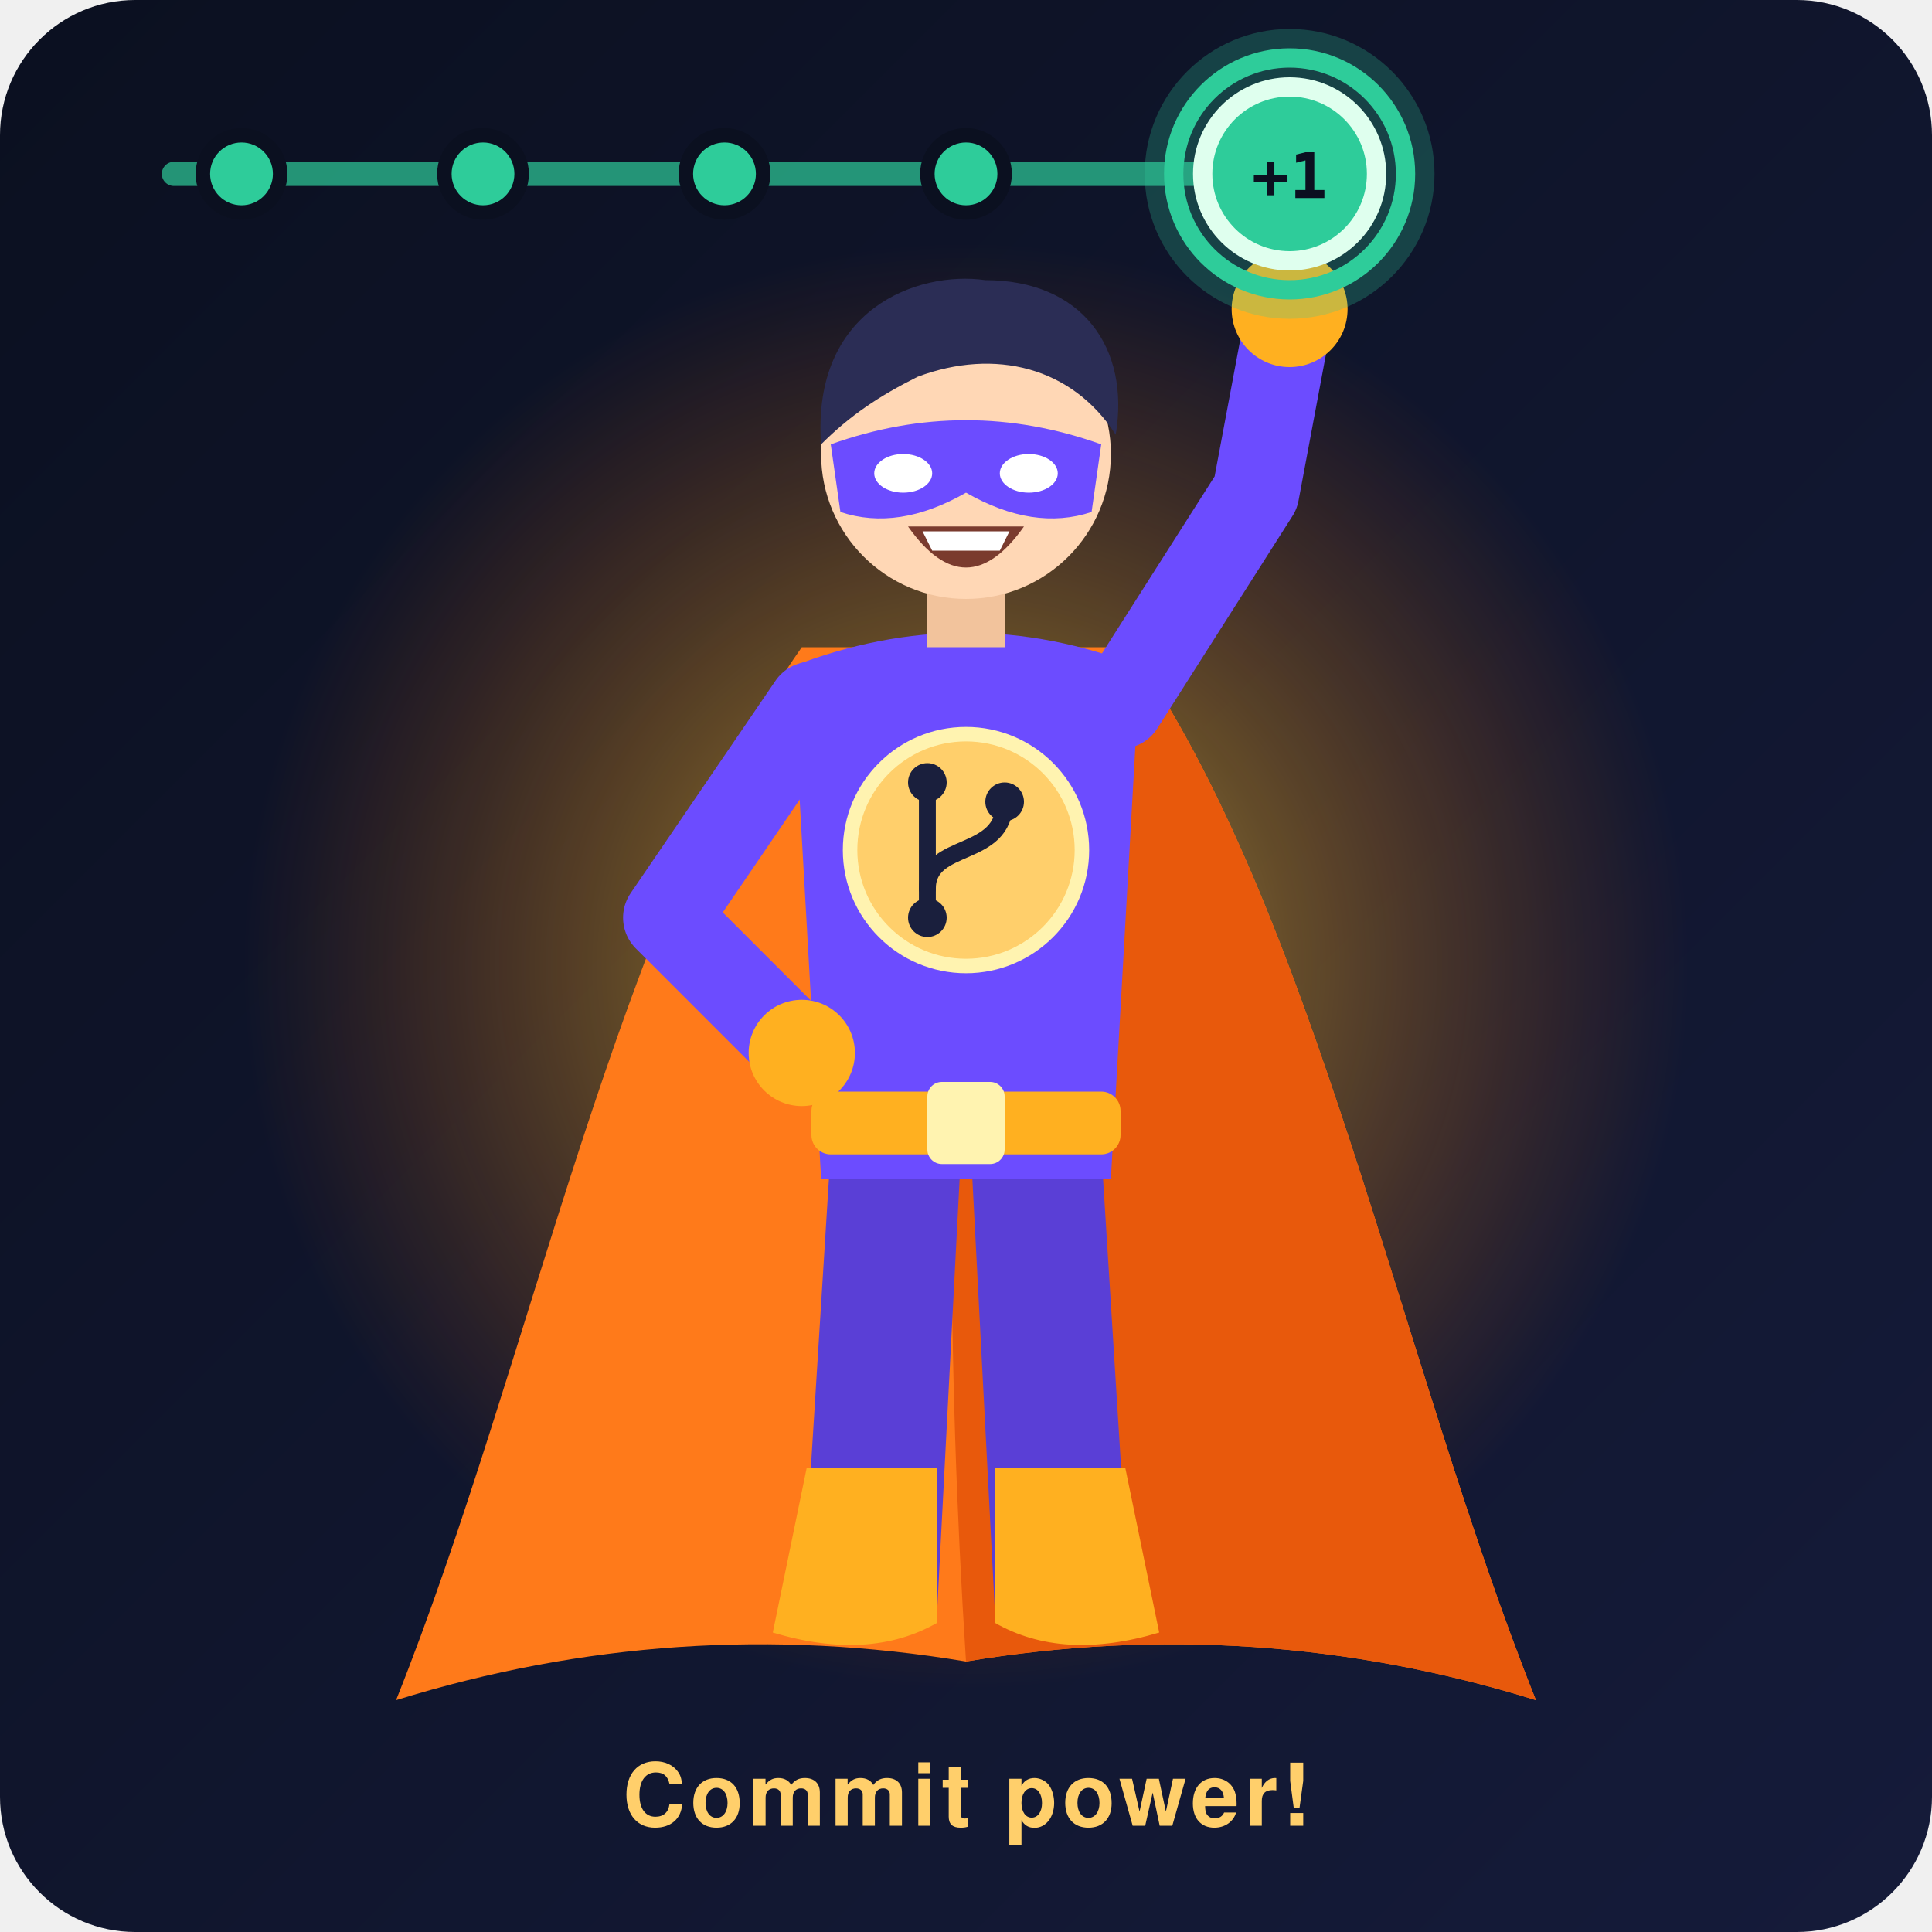
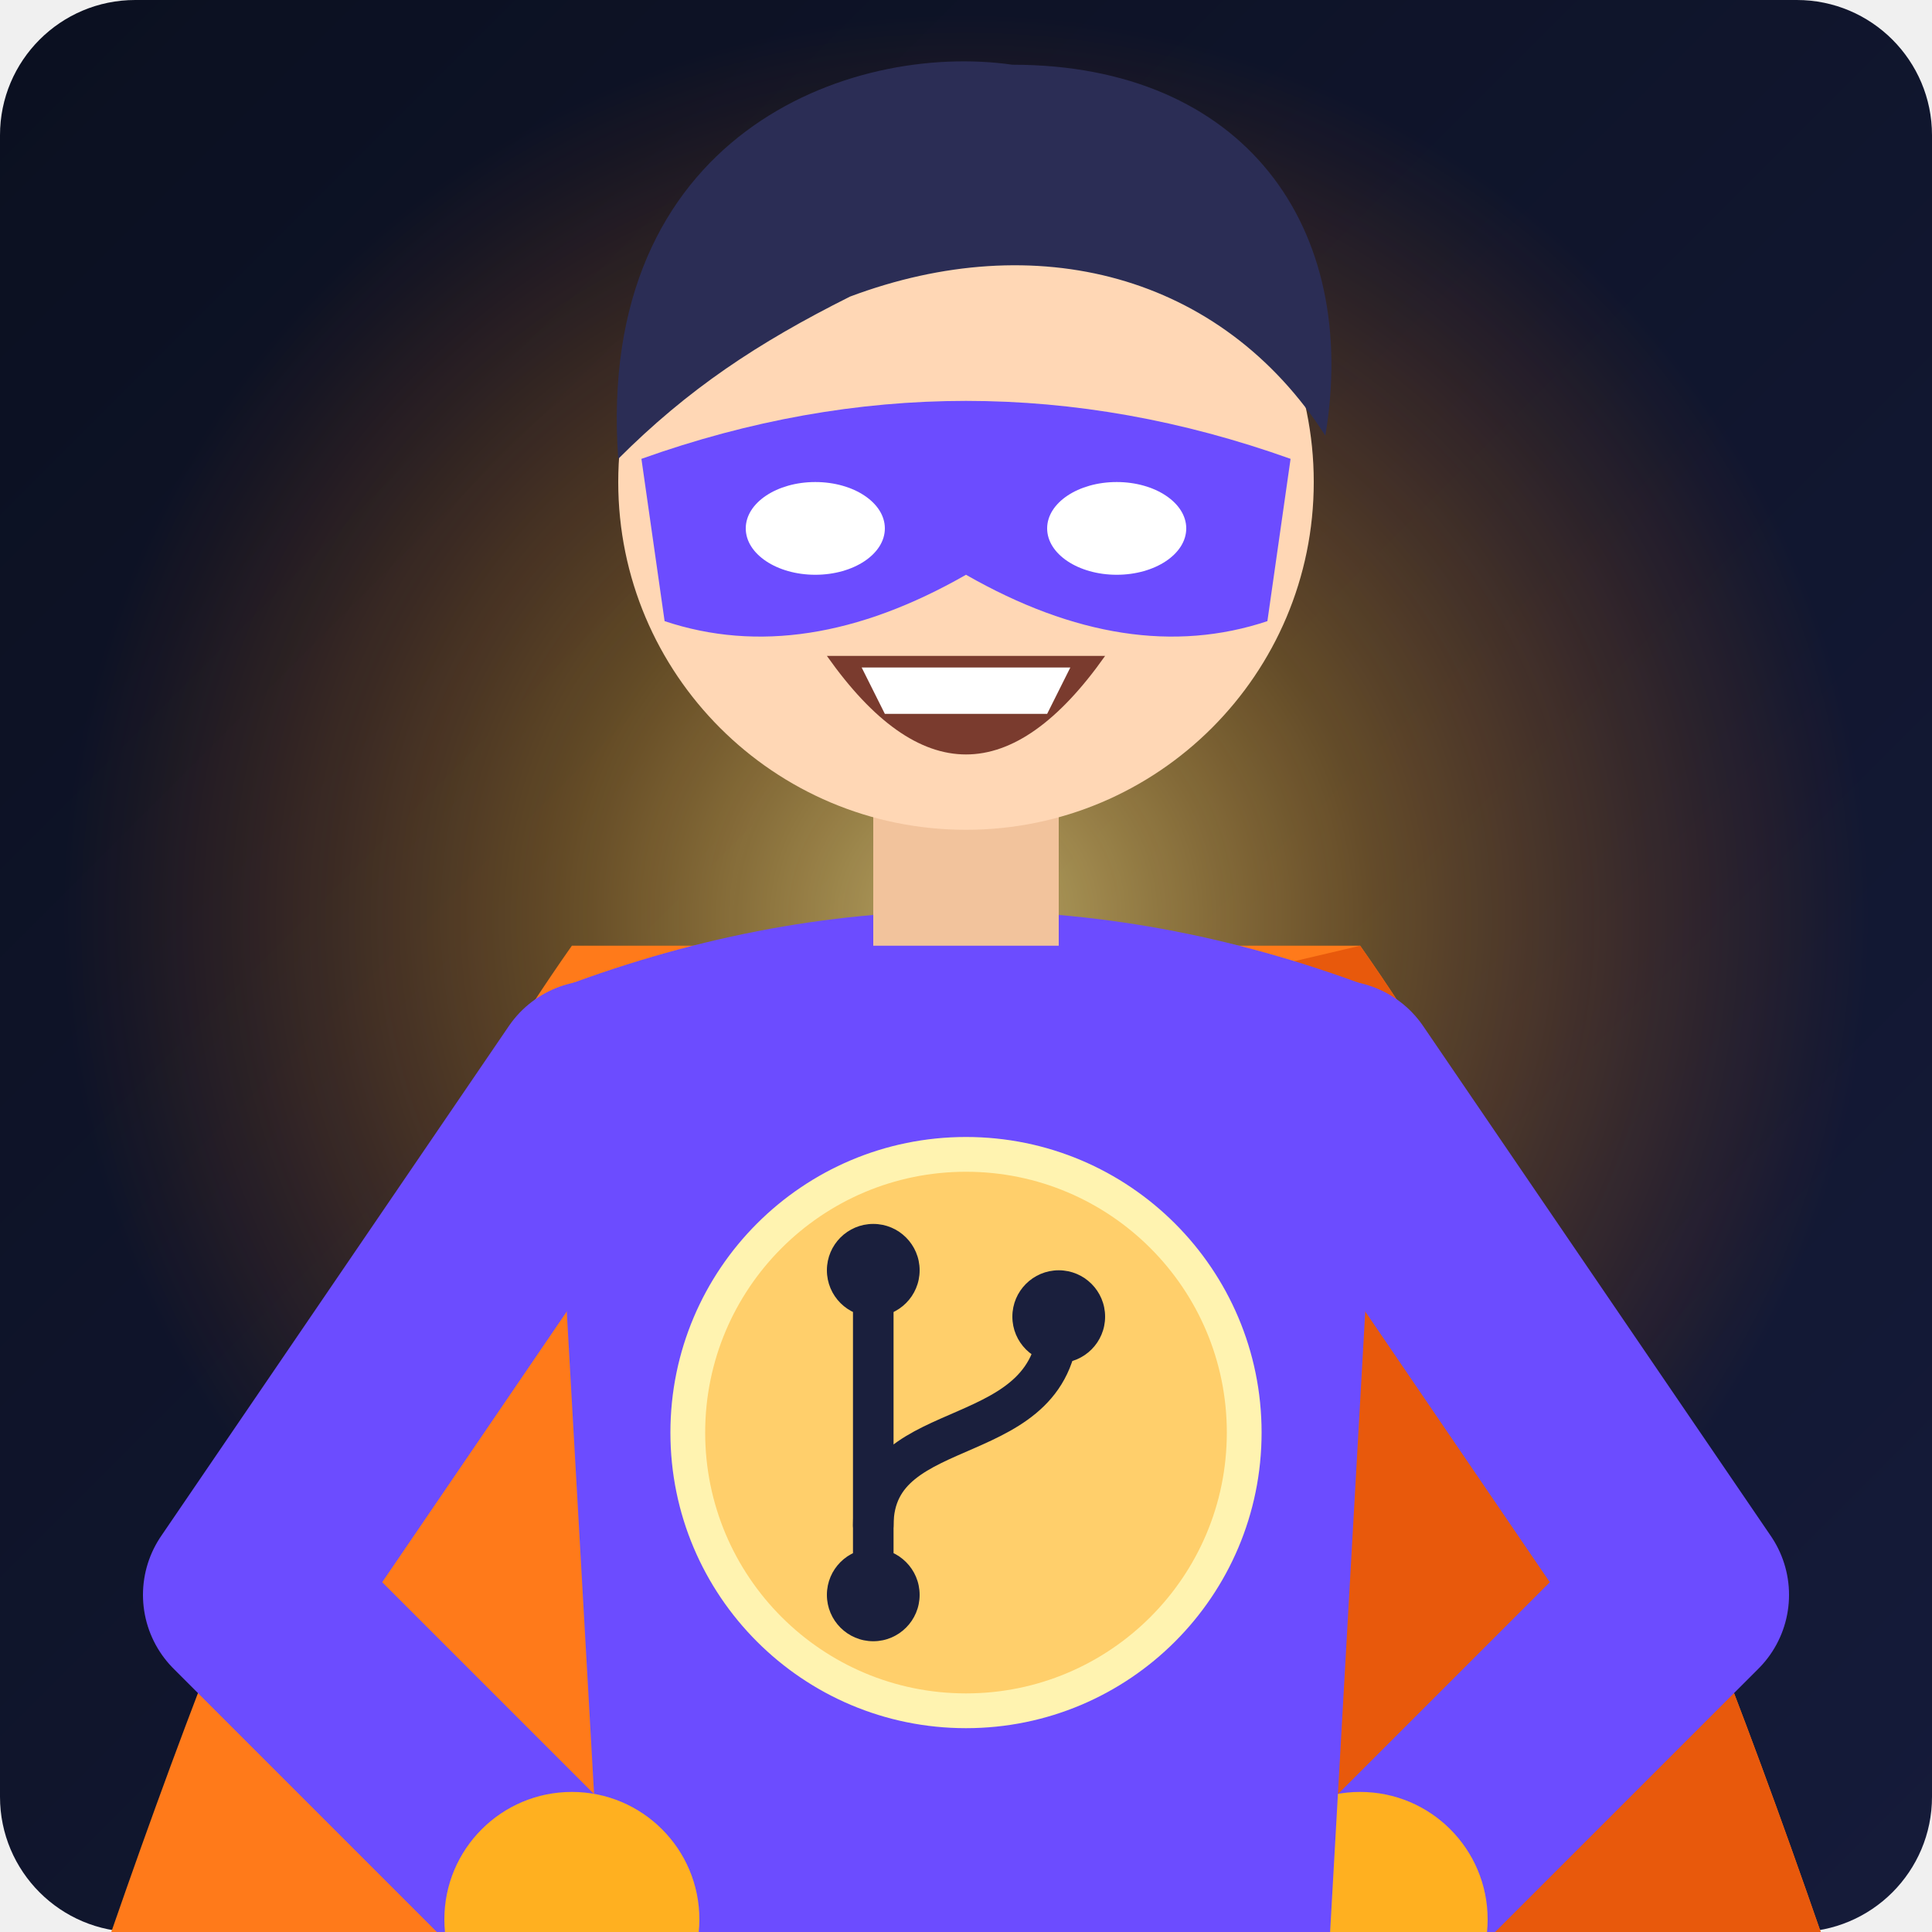
<svg xmlns="http://www.w3.org/2000/svg" viewBox="0 0 400 400" width="400" height="400" role="img" aria-labelledby="title desc">
  <style>
    .glow { transform-origin: 200px 200px; animation: glow 2.4s ease-in-out infinite; }
    .eyes { transform-origin: 600px 146px; animation: blink 4s infinite; }
    .fig { animation: bob 2.4s ease-in-out infinite; }
    .tw { transform-box: fill-box; transform-origin: center; animation: twinkle 1.8s ease-in-out infinite; }
    .tw.b { animation-delay: -0.9s; }
    @keyframes glow { 0%, 100% { transform: scale(0.94); opacity: 0.85; } 50% { transform: scale(1.06); opacity: 1; } }
    @keyframes blink { 0%, 92%, 100% { transform: scaleY(1); } 95% { transform: scaleY(0.1); } }
    @keyframes bob { 0%, 100% { transform: translateY(0); } 50% { transform: translateY(-6px); } }
    @keyframes twinkle { 0%, 100% { transform: scale(0.6); opacity: 0.5; } 50% { transform: scale(1.2); opacity: 1; } }
-     .arm-r { transform-origin: 632px 194px; animation: lift 2.4s ease-in-out infinite; }
-     .node { transform-origin: 267px 36px; animation: lift-node 2.4s ease-in-out infinite; }
-     .halo { transform-box: fill-box; transform-origin: center; animation: halo 1.2s ease-out infinite; }
-     .dot { animation: light 2.4s ease-in-out infinite; }
-     .d2 { animation-delay: 0.2s; } .d3 { animation-delay: 0.4s; } .d4 { animation-delay: 0.6s; }
-     @keyframes lift { 0%, 100% { transform: translateY(0); } 50% { transform: translateY(-5px); } }
-     @keyframes lift-node { 0%, 100% { transform: translateY(0); } 50% { transform: translateY(-11px); } }  /* body bob + arm lift */
-     @keyframes halo { 0% { transform: scale(0.7); opacity: 0.7; } 100% { transform: scale(1.5); opacity: 0; } }
-     @keyframes light { 0%, 40%, 100% { fill: #2ecc9a; } 20% { fill: #dfffee; } }
+     .fig { animation: bob-s 2.4s ease-in-out infinite; }
+     @keyframes bob-s { 0%, 100% { transform: translateY(0); } 50% { transform: translateY(-2.5px); } }  /* scaled 2.4x */
    @media (prefers-reduced-motion: reduce) { * { animation: none !important; } }
  </style>
  <defs>
    <linearGradient id="bg" x1="0" y1="0" x2="1" y2="1">
      <stop offset="0" stop-color="#0b1020" />
      <stop offset="1" stop-color="#151b3a" />
    </linearGradient>
    <radialGradient id="glow" cx="0.5" cy="0.5" r="0.5">
      <stop offset="0" stop-color="#ffe680" stop-opacity="0.7" />
      <stop offset="0.45" stop-color="#ffb020" stop-opacity="0.35" />
      <stop offset="1" stop-color="#ff6a00" stop-opacity="0" />
    </radialGradient>
  </defs>
  <rect width="400" height="400" rx="28" fill="url(#bg)" />
-   <circle class="glow" cx="200" cy="200" r="150" fill="url(#glow)" />
-   <path d="M36 36 H247" stroke="#2ecc9a" stroke-width="5" stroke-linecap="round" opacity="0.7" />
-   <g stroke="#0b1020" stroke-width="3">
-     <circle class="dot d1" cx="50" cy="36" r="8" fill="#2ecc9a" />
-     <circle class="dot d2" cx="100" cy="36" r="8" fill="#2ecc9a" />
-     <circle class="dot d3" cx="150" cy="36" r="8" fill="#2ecc9a" />
-     <circle class="dot d4" cx="200" cy="36" r="8" fill="#2ecc9a" />
-   </g>
-   <g transform="translate(-400 -48)">
+   <circle class="glow" cx="200" cy="190" r="190" fill="url(#glow)" />
+   <g transform="translate(200 215) scale(2.4) translate(-600 -190)">
    <g class="fig">
      <g class="cape">
        <path d="M566 182 C528 236 510 330 482 400 Q540 382 600 392 Q660 382 718 400 C690 330 672 236 634 182 Z" fill="#ff7a1a" />
        <path d="M600 190 C596 270 596 330 600 392 Q660 382 718 400 C690 330 672 236 634 182 Z" fill="#e8590c" />
      </g>
      <path d="M572 286 L566 382 H594 L599 286 Z" fill="#5a3fd6" />
      <path d="M601 286 L606 382 H634 L628 286 Z" fill="#5a3fd6" />
      <path d="M567 352 H594 L594 384 Q580 392 560 386 Z" fill="#ffb020" />
      <path d="M606 352 H633 L640 386 Q620 392 606 384 Z" fill="#ffb020" />
      <g class="arm-r">
-         <path d="M632 194 L660 150 L666 118" fill="none" stroke="#6c4cff" stroke-width="18" stroke-linecap="round" stroke-linejoin="round" />
-         <circle cx="667" cy="112" r="12" fill="#ffb020" />
+         <path d="M632 194 L662 238 L634 266" fill="none" stroke="#6c4cff" stroke-width="18" stroke-linecap="round" stroke-linejoin="round" />
+         <circle cx="634" cy="266" r="11" fill="#ffb020" />
      </g>
      <path d="M564 186 Q600 172 636 186 L630 292 H570 Z" fill="#6c4cff" />
      <rect x="568" y="274" width="64" height="13" rx="4" fill="#ffb020" />
      <rect x="592" y="272" width="16" height="17" rx="3" fill="#fff3b0" />
      <g class="arm-l">
        <path d="M568 194 L538 238 L566 266" fill="none" stroke="#6c4cff" stroke-width="18" stroke-linecap="round" stroke-linejoin="round" />
        <circle cx="566" cy="266" r="11" fill="#ffb020" />
      </g>
      <circle cx="600" cy="224" r="24" fill="#ffcf6b" stroke="#fff3b0" stroke-width="3" />
      <g stroke="#1a1f3d" stroke-width="3.5" fill="none" stroke-linecap="round">
        <path d="M592 210 V238" />
        <path d="M608 214 C608 226 592 222 592 232" />
      </g>
      <g fill="#1a1f3d">
        <circle cx="592" cy="210" r="4" />
        <circle cx="592" cy="238" r="4" />
        <circle cx="608" cy="214" r="4" />
      </g>
      <rect x="592" y="166" width="16" height="16" fill="#f2c39c" />
      <circle cx="600" cy="142" r="30" fill="#ffd7b5" />
      <path d="M570 140 C568 112 590 104 604 106 C624 106 634 120 631 138 C622 124 606 120 590 126 C582 130 576 134 570 140 Z" fill="#2b2d55" />
      <path d="M572 140 Q600 130 628 140 L626 154 Q614 158 600 150 Q586 158 574 154 Z" fill="#6c4cff" />
      <g class="eyes">
        <ellipse cx="587" cy="146" rx="6" ry="4" fill="#ffffff" />
        <ellipse cx="613" cy="146" rx="6" ry="4" fill="#ffffff" />
      </g>
      <path d="M588 157 Q600 174 612 157 Z" fill="#7a3b2e" />
      <path d="M591 158 H609 L607 162 H593 Z" fill="#ffffff" />
    </g>
  </g>
-   <g class="node">
-     <circle class="halo" cx="267" cy="36" r="24" fill="none" stroke="#2ecc9a" stroke-width="4" />
-     <circle cx="267" cy="36" r="30" fill="#2ecc9a" opacity="0.25" />
-     <circle cx="267" cy="36" r="18" fill="#2ecc9a" stroke="#dfffee" stroke-width="4" />
-     <text x="267" y="41" fill="#0b1020" font-family="ui-monospace, SFMono-Regular, Menlo, monospace" font-size="13" font-weight="700" text-anchor="middle">+1</text>
-   </g>
-   <text x="200" y="378" fill="#ffcf6b" font-family="-apple-system, BlinkMacSystemFont, 'Segoe UI', Helvetica, Arial, sans-serif" font-size="18" font-weight="800" text-anchor="middle" letter-spacing="1">Commit power!</text>
</svg>
